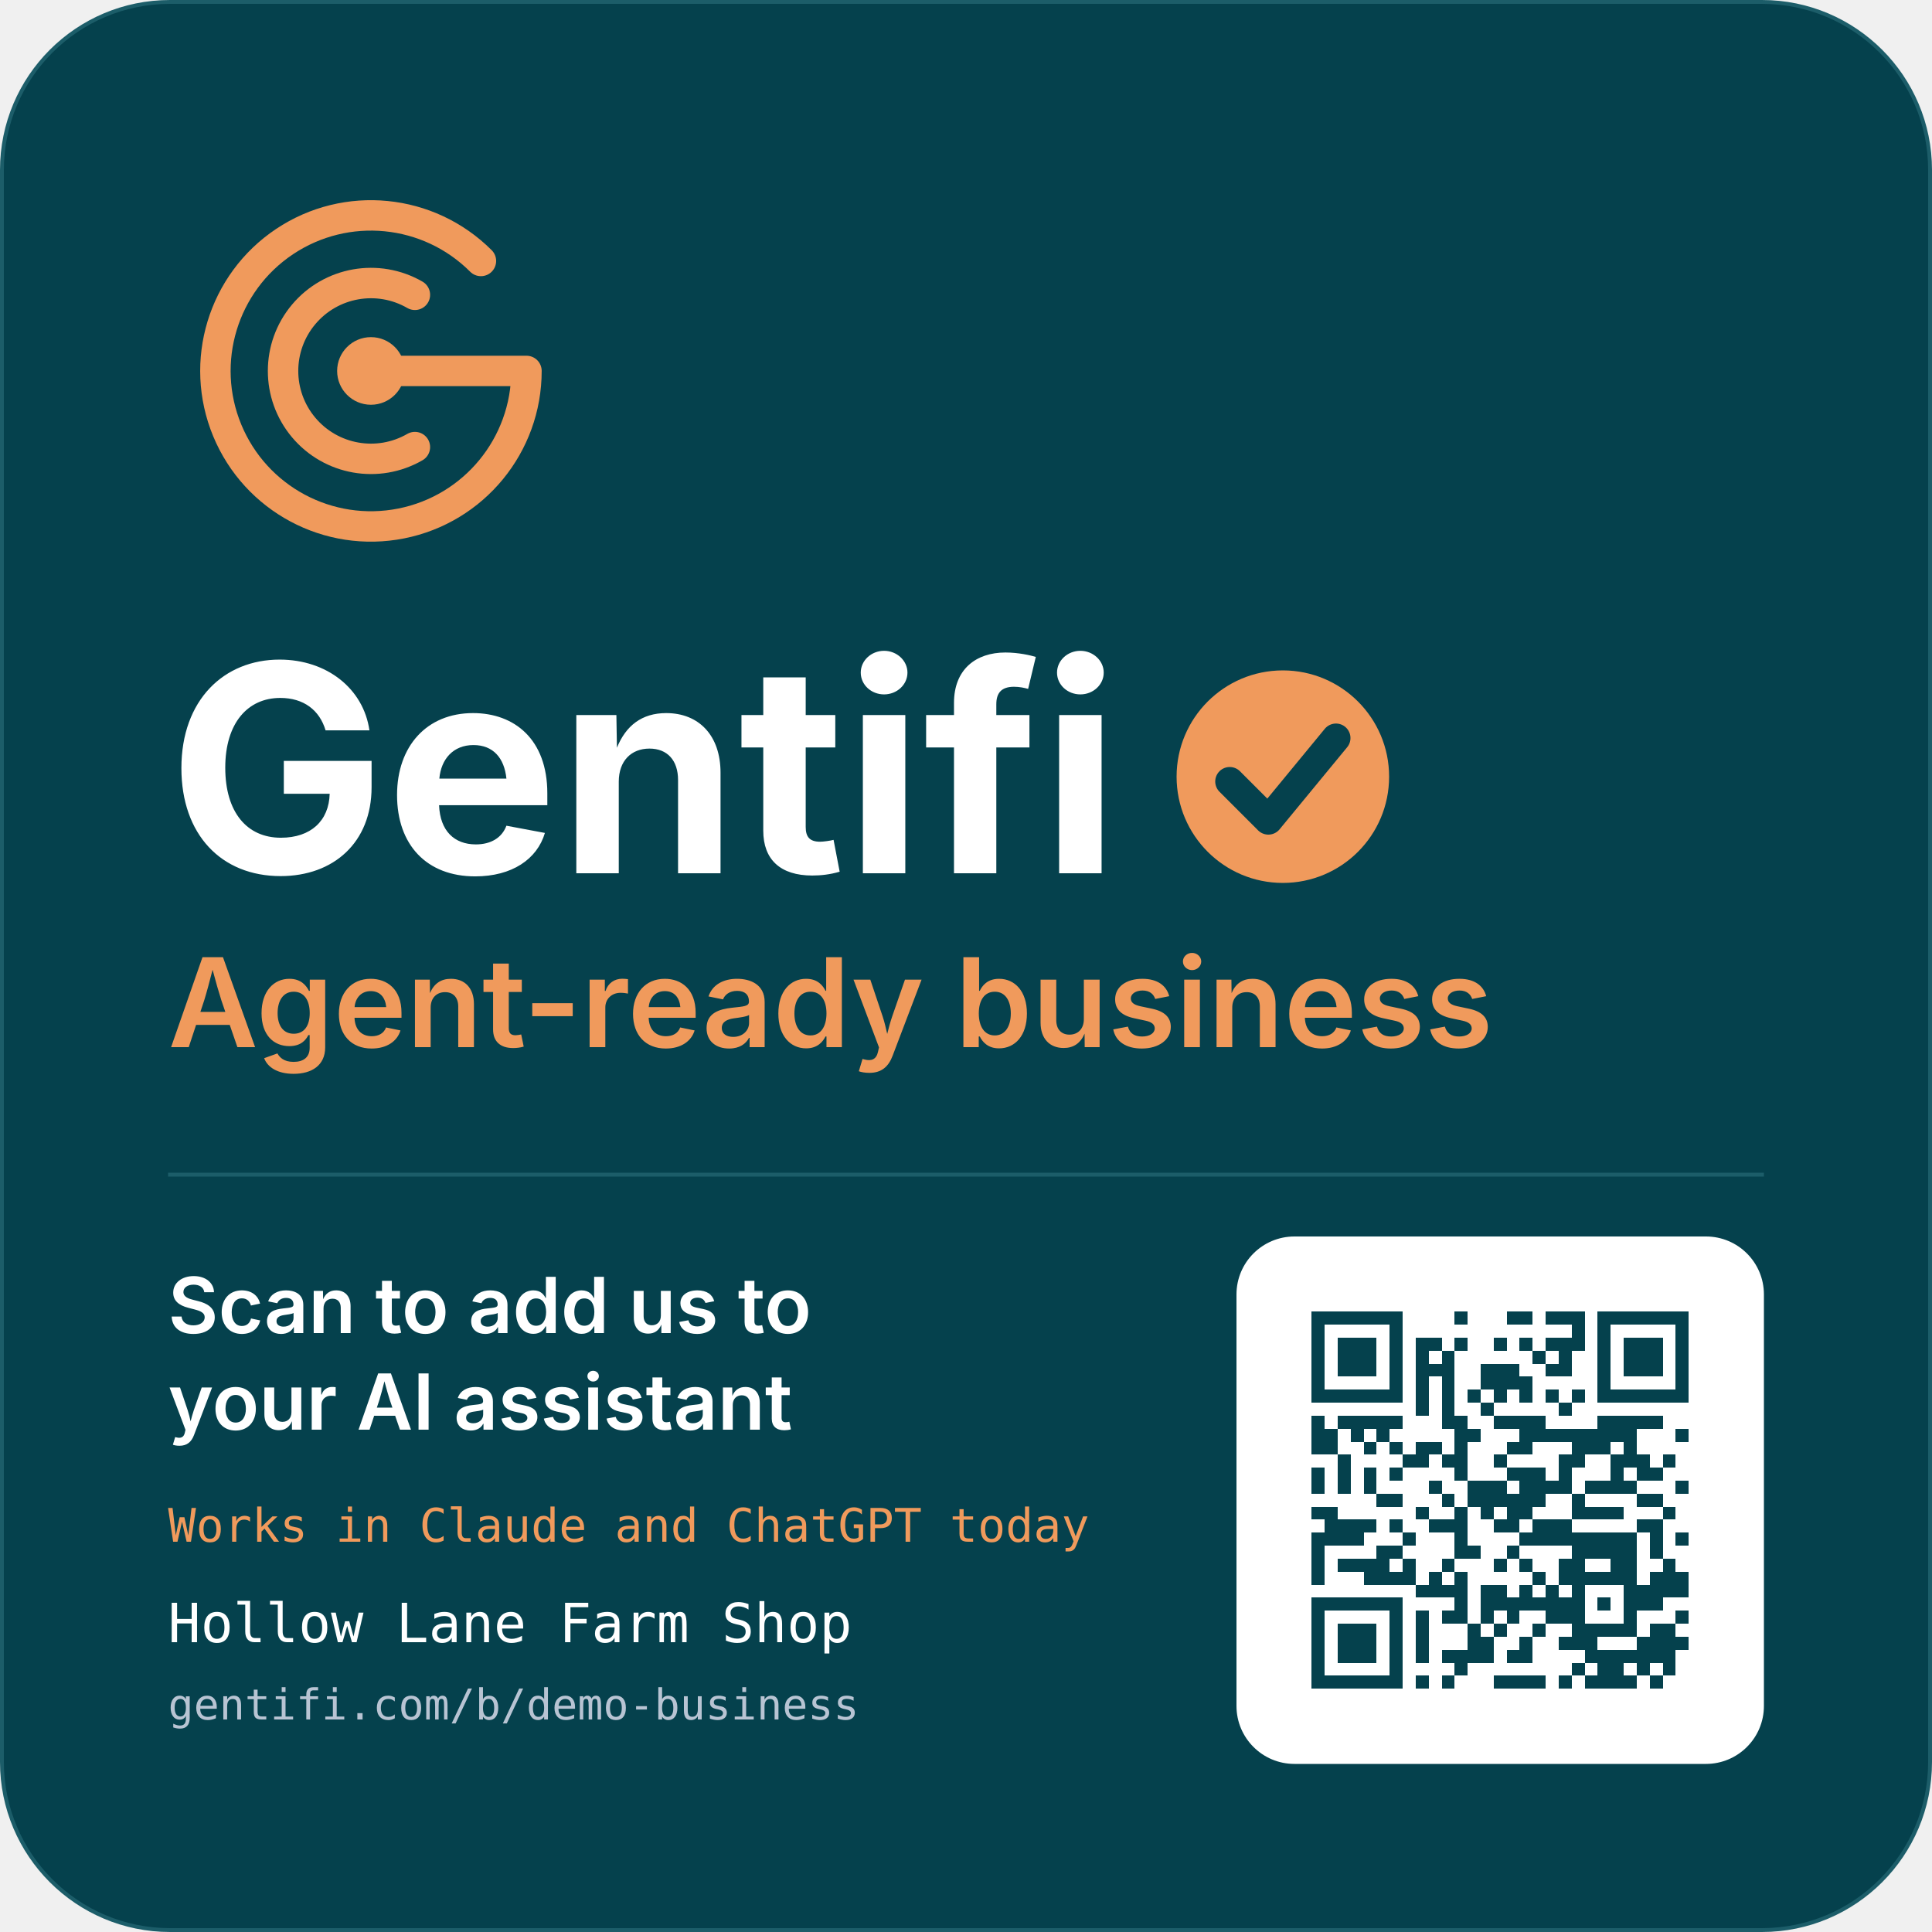
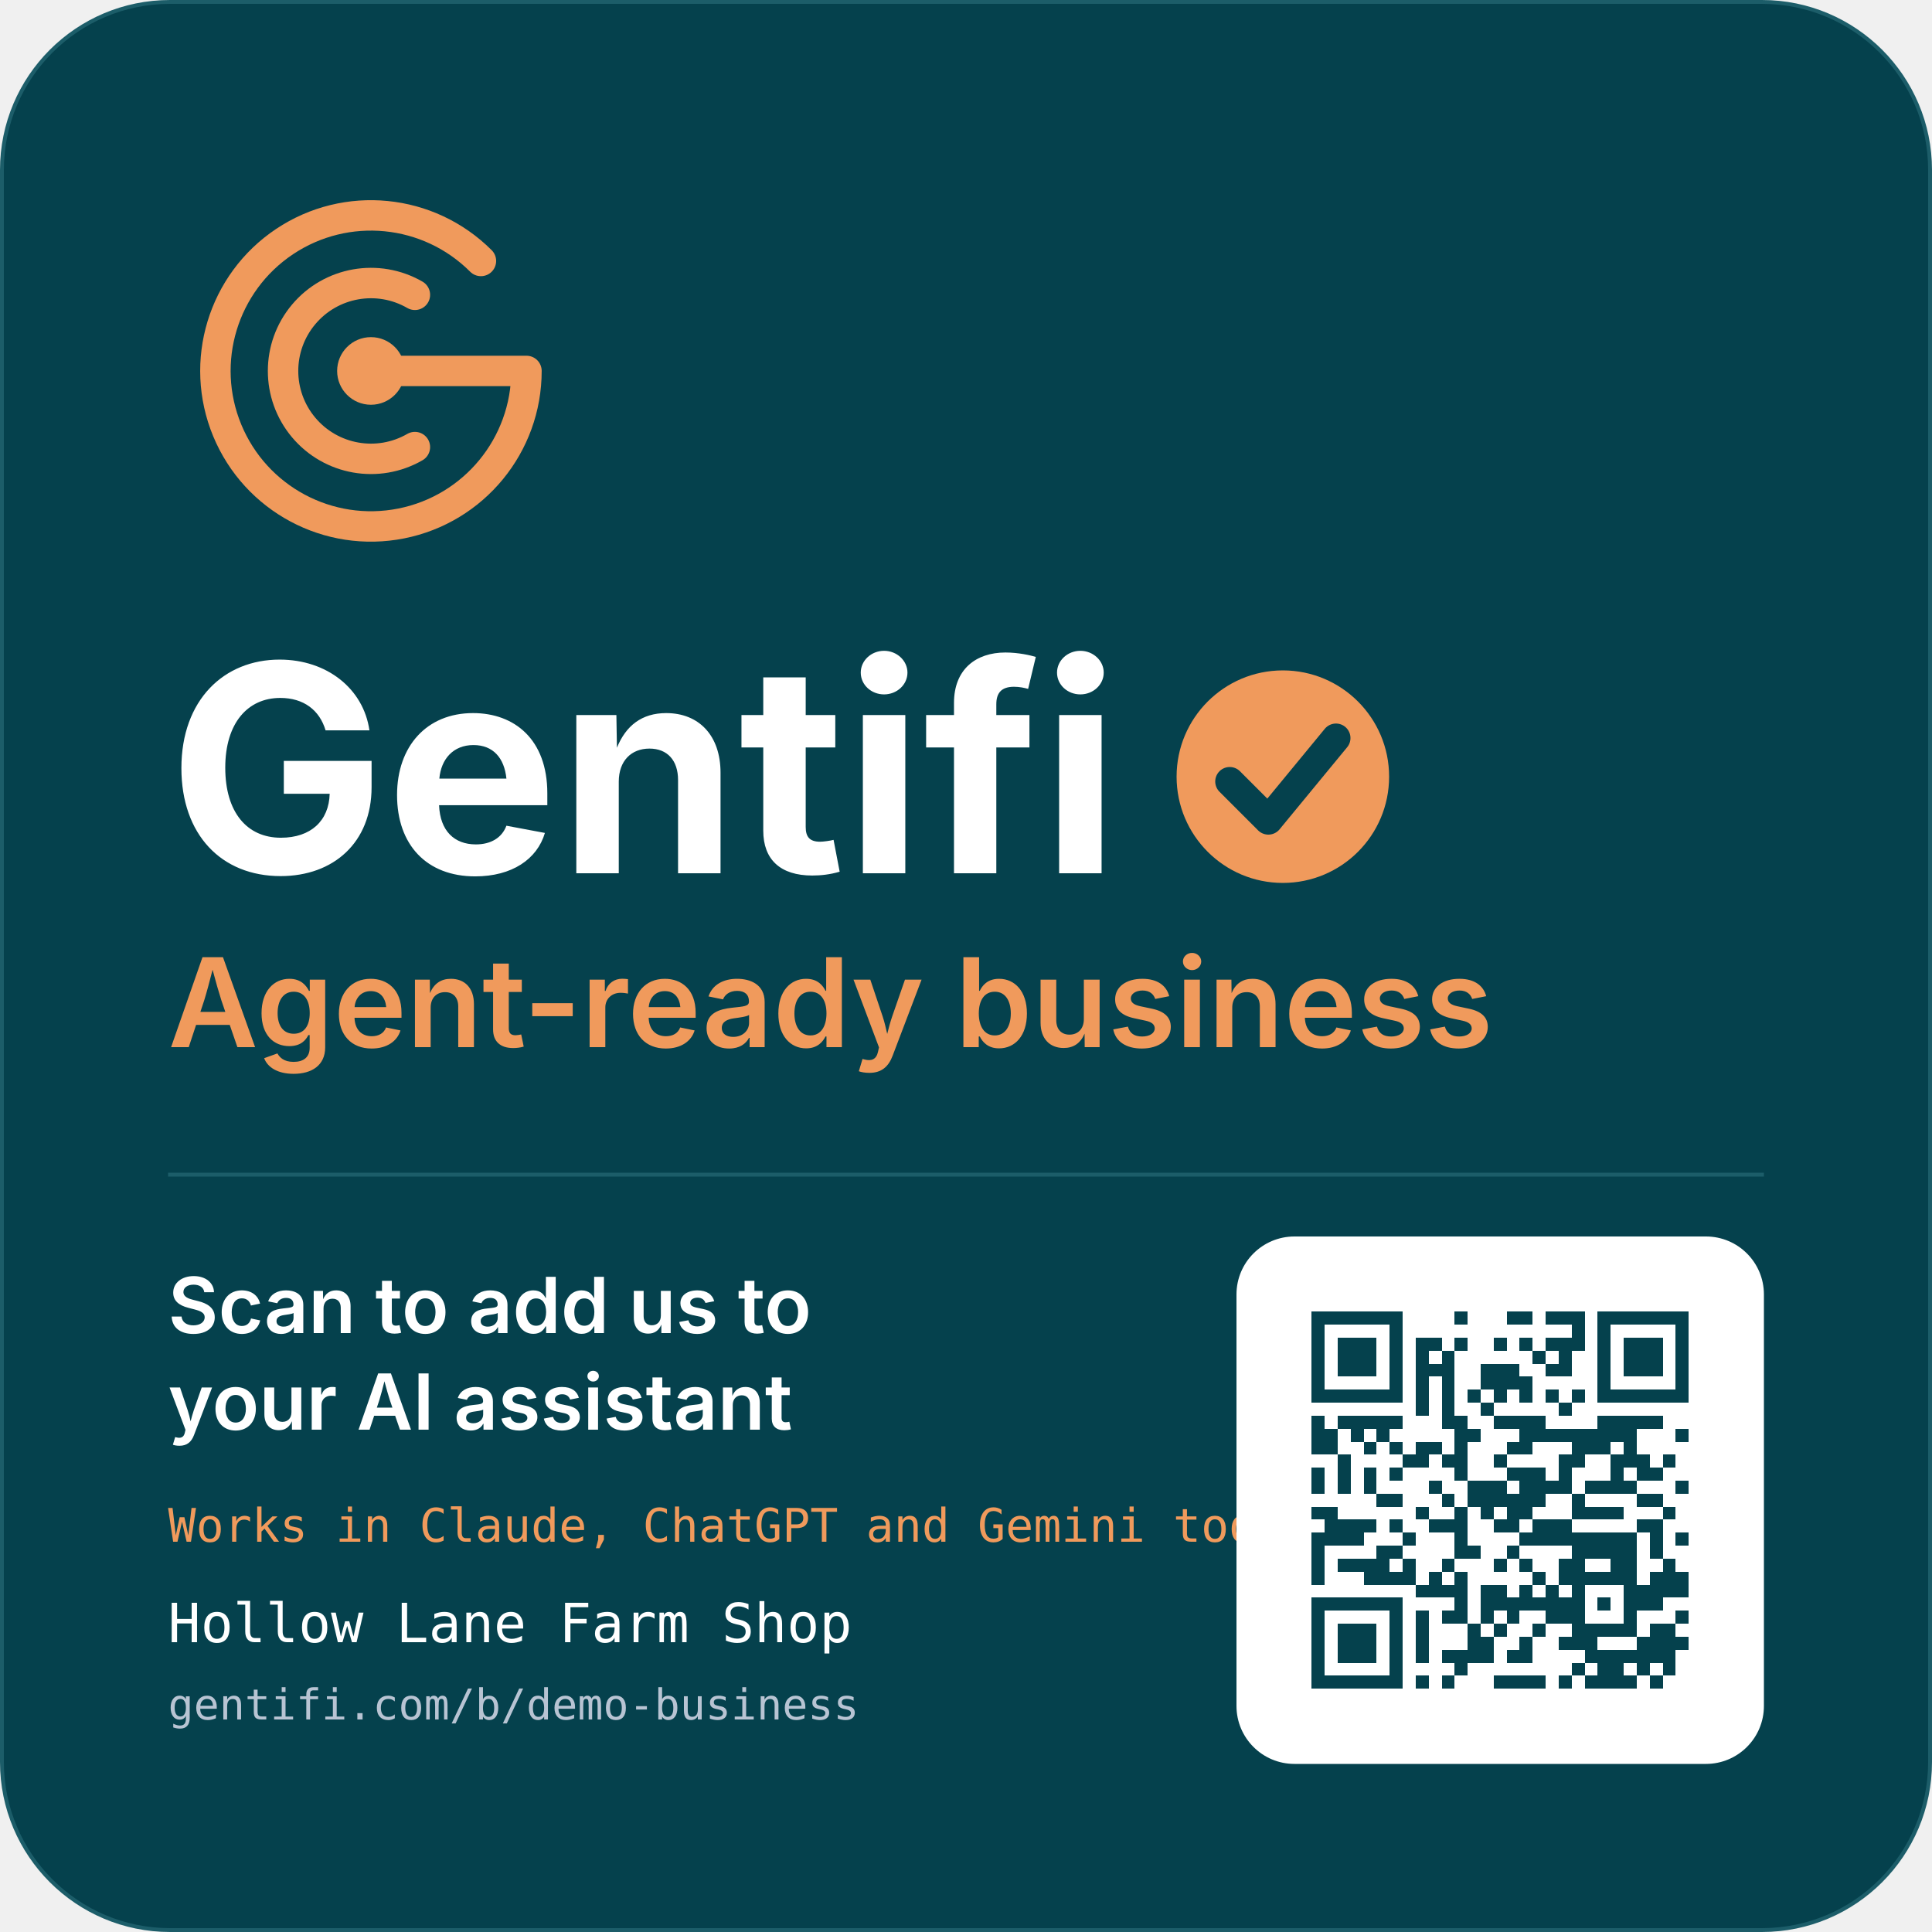
<svg xmlns="http://www.w3.org/2000/svg" viewBox="0 0 1000 1000" role="img" aria-labelledby="t">
  <rect x="1" y="1" width="998" height="998" rx="87" fill="#05414D" stroke="#1C5D69" stroke-width="2" />
  <g transform="translate(87 87) scale(1.75)">
    <path d="M73 37.48 A26 26 0 1 0 73 82.52" fill="none" stroke="#F09A5C" stroke-width="9" stroke-linecap="round" />
    <path d="M92.53 27.47 A46 46 0 1 0 106 60 L64 60" fill="none" stroke="#F09A5C" stroke-width="9" stroke-linecap="round" stroke-linejoin="round" />
    <circle cx="60" cy="60" r="10" fill="#F09A5C" />
  </g>
  <text x="87" y="452" font-family="Sora, 'Sora Local', system-ui, -apple-system, 'Segoe UI', sans-serif" font-weight="700" font-size="150" fill="#FFFFFF" textLength="487" lengthAdjust="spacingAndGlyphs">Gentifi</text>
  <g transform="translate(604 342) scale(5)">
    <circle cx="12" cy="12" r="11" fill="#F09A5C" />
    <path d="M6.5 12.5 L10.5 16.5 L17.5 8" fill="none" stroke="#05414D" stroke-width="3" stroke-linecap="round" stroke-linejoin="round" />
  </g>
  <text x="87" y="542" font-family="Sora, 'Sora Local', system-ui, -apple-system, 'Segoe UI', sans-serif" font-weight="600" font-size="64" fill="#F09A5C" textLength="640" lengthAdjust="spacingAndGlyphs">Agent-ready business</text>
  <line x1="87" y1="608" x2="913" y2="608" stroke="#1C5D69" stroke-width="2" />
  <text font-family="Sora, 'Sora Local', system-ui, -apple-system, 'Segoe UI', sans-serif" font-weight="600" font-size="40" fill="#FFFFFF">
    <tspan x="87" y="690">Scan to add us to</tspan>
    <tspan x="87" y="740">your AI assistant</tspan>
  </text>
-   <text x="87" y="798" font-family="'IBM Plex Mono', ui-monospace, Menlo, monospace" font-size="24" fill="#F09A5C">Works in Claude and ChatGPT today</text>
+   <text x="87" y="798" font-family="'IBM Plex Mono', ui-monospace, Menlo, monospace" font-size="24" fill="#F09A5C" textLength="500" lengthAdjust="spacingAndGlyphs">Works in Claude, ChatGPT and Gemini today</text>
  <text x="87" y="850" font-family="'IBM Plex Mono', ui-monospace, Menlo, monospace" font-size="28" fill="#FFFFFF">Hollow Lane Farm Shop</text>
  <text x="87" y="890" font-family="'IBM Plex Mono', ui-monospace, Menlo, monospace" font-size="22" fill="#B8C4D3">gentifi.com/b/demo-business</text>
  <rect x="640" y="640" width="273" height="273" rx="30" fill="#FFFFFF" />
  <svg x="652" y="652" width="249" height="249" viewBox="0 0 37 37" shape-rendering="crispEdges">
    <path fill="#05414D" d="M4 4h7v1h-7zM15 4h1v1h-1zM19 4h2v1h-2zM22 4h3v1h-3zM26 4h7v1h-7zM4 5h1v1h-1zM10 5h1v1h-1zM24 5h1v1h-1zM26 5h1v1h-1zM32 5h1v1h-1zM4 6h1v1h-1zM6 6h3v1h-3zM10 6h1v1h-1zM12 6h2v1h-2zM15 6h1v1h-1zM18 6h1v1h-1zM20 6h1v1h-1zM22 6h3v1h-3zM26 6h1v1h-1zM28 6h3v1h-3zM32 6h1v1h-1zM4 7h1v1h-1zM6 7h3v1h-3zM10 7h1v1h-1zM12 7h1v1h-1zM14 7h1v1h-1zM21 7h1v1h-1zM23 7h1v1h-1zM26 7h1v1h-1zM28 7h3v1h-3zM32 7h1v1h-1zM4 8h1v1h-1zM6 8h3v1h-3zM10 8h1v1h-1zM12 8h3v1h-3zM17 8h3v1h-3zM22 8h2v1h-2zM26 8h1v1h-1zM28 8h3v1h-3zM32 8h1v1h-1zM4 9h1v1h-1zM10 9h1v1h-1zM12 9h1v1h-1zM14 9h1v1h-1zM17 9h4v1h-4zM26 9h1v1h-1zM32 9h1v1h-1zM4 10h7v1h-7zM12 10h1v1h-1zM14 10h1v1h-1zM16 10h1v1h-1zM18 10h1v1h-1zM20 10h1v1h-1zM22 10h1v1h-1zM24 10h1v1h-1zM26 10h7v1h-7zM12 11h1v1h-1zM14 11h1v1h-1zM17 11h1v1h-1zM23 11h1v1h-1zM4 12h1v1h-1zM6 12h5v1h-5zM14 12h2v1h-2zM18 12h4v1h-4zM26 12h5v1h-5zM4 13h2v1h-2zM7 13h1v1h-1zM9 13h1v1h-1zM15 13h2v1h-2zM20 13h9v1h-9zM32 13h1v1h-1zM4 14h2v1h-2zM8 14h1v1h-1zM10 14h1v1h-1zM12 14h2v1h-2zM15 14h1v1h-1zM19 14h2v1h-2zM24 14h3v1h-3zM28 14h1v1h-1zM6 15h1v1h-1zM11 15h2v1h-2zM14 15h2v1h-2zM18 15h1v1h-1zM23 15h2v1h-2zM27 15h3v1h-3zM31 15h1v1h-1zM4 16h1v1h-1zM6 16h1v1h-1zM8 16h1v1h-1zM10 16h1v1h-1zM15 16h1v1h-1zM19 16h3v1h-3zM23 16h1v1h-1zM27 16h1v1h-1zM29 16h2v1h-2zM4 17h1v1h-1zM6 17h1v1h-1zM8 17h1v1h-1zM13 17h1v1h-1zM16 17h3v1h-3zM20 17h4v1h-4zM25 17h4v1h-4zM32 17h1v1h-1zM9 18h2v1h-2zM14 18h1v1h-1zM16 18h6v1h-6zM24 18h1v1h-1zM29 18h2v1h-2zM4 19h2v1h-2zM12 19h1v1h-1zM15 19h1v1h-1zM17 19h1v1h-1zM19 19h2v1h-2zM24 19h4v1h-4zM31 19h1v1h-1zM5 20h4v1h-4zM10 20h1v1h-1zM13 20h3v1h-3zM18 20h2v1h-2zM21 20h3v1h-3zM29 20h2v1h-2zM4 21h4v1h-4zM11 21h1v1h-1zM15 21h1v1h-1zM20 21h9v1h-9zM30 21h1v1h-1zM32 21h1v1h-1zM4 22h1v1h-1zM9 22h2v1h-2zM15 22h2v1h-2zM19 22h1v1h-1zM24 22h5v1h-5zM30 22h1v1h-1zM4 23h1v1h-1zM6 23h4v1h-4zM11 23h1v1h-1zM14 23h1v1h-1zM18 23h1v1h-1zM20 23h1v1h-1zM23 23h2v1h-2zM27 23h2v1h-2zM31 23h1v1h-1zM4 24h1v1h-1zM8 24h4v1h-4zM13 24h1v1h-1zM15 24h1v1h-1zM21 24h1v1h-1zM23 24h6v1h-6zM30 24h3v1h-3zM12 25h4v1h-4zM17 25h2v1h-2zM20 25h1v1h-1zM22 25h1v1h-1zM24 25h1v1h-1zM28 25h5v1h-5zM4 26h7v1h-7zM15 26h1v1h-1zM17 26h8v1h-8zM26 26h1v1h-1zM28 26h3v1h-3zM4 27h1v1h-1zM10 27h1v1h-1zM12 27h1v1h-1zM14 27h2v1h-2zM17 27h1v1h-1zM19 27h1v1h-1zM22 27h3v1h-3zM28 27h1v1h-1zM32 27h1v1h-1zM4 28h1v1h-1zM6 28h3v1h-3zM10 28h1v1h-1zM12 28h1v1h-1zM16 28h1v1h-1zM18 28h1v1h-1zM21 28h1v1h-1zM24 28h5v1h-5zM30 28h2v1h-2zM4 29h1v1h-1zM6 29h3v1h-3zM10 29h1v1h-1zM12 29h1v1h-1zM16 29h2v1h-2zM20 29h1v1h-1zM23 29h3v1h-3zM29 29h4v1h-4zM4 30h1v1h-1zM6 30h3v1h-3zM10 30h1v1h-1zM12 30h1v1h-1zM14 30h4v1h-4zM19 30h2v1h-2zM25 30h7v1h-7zM4 31h1v1h-1zM10 31h1v1h-1zM15 31h1v1h-1zM24 31h1v1h-1zM26 31h2v1h-2zM29 31h1v1h-1zM31 31h1v1h-1zM4 32h7v1h-7zM12 32h1v1h-1zM14 32h1v1h-1zM18 32h4v1h-4zM23 32h1v1h-1zM25 32h4v1h-4zM30 32h1v1h-1z" />
  </svg>
</svg>
